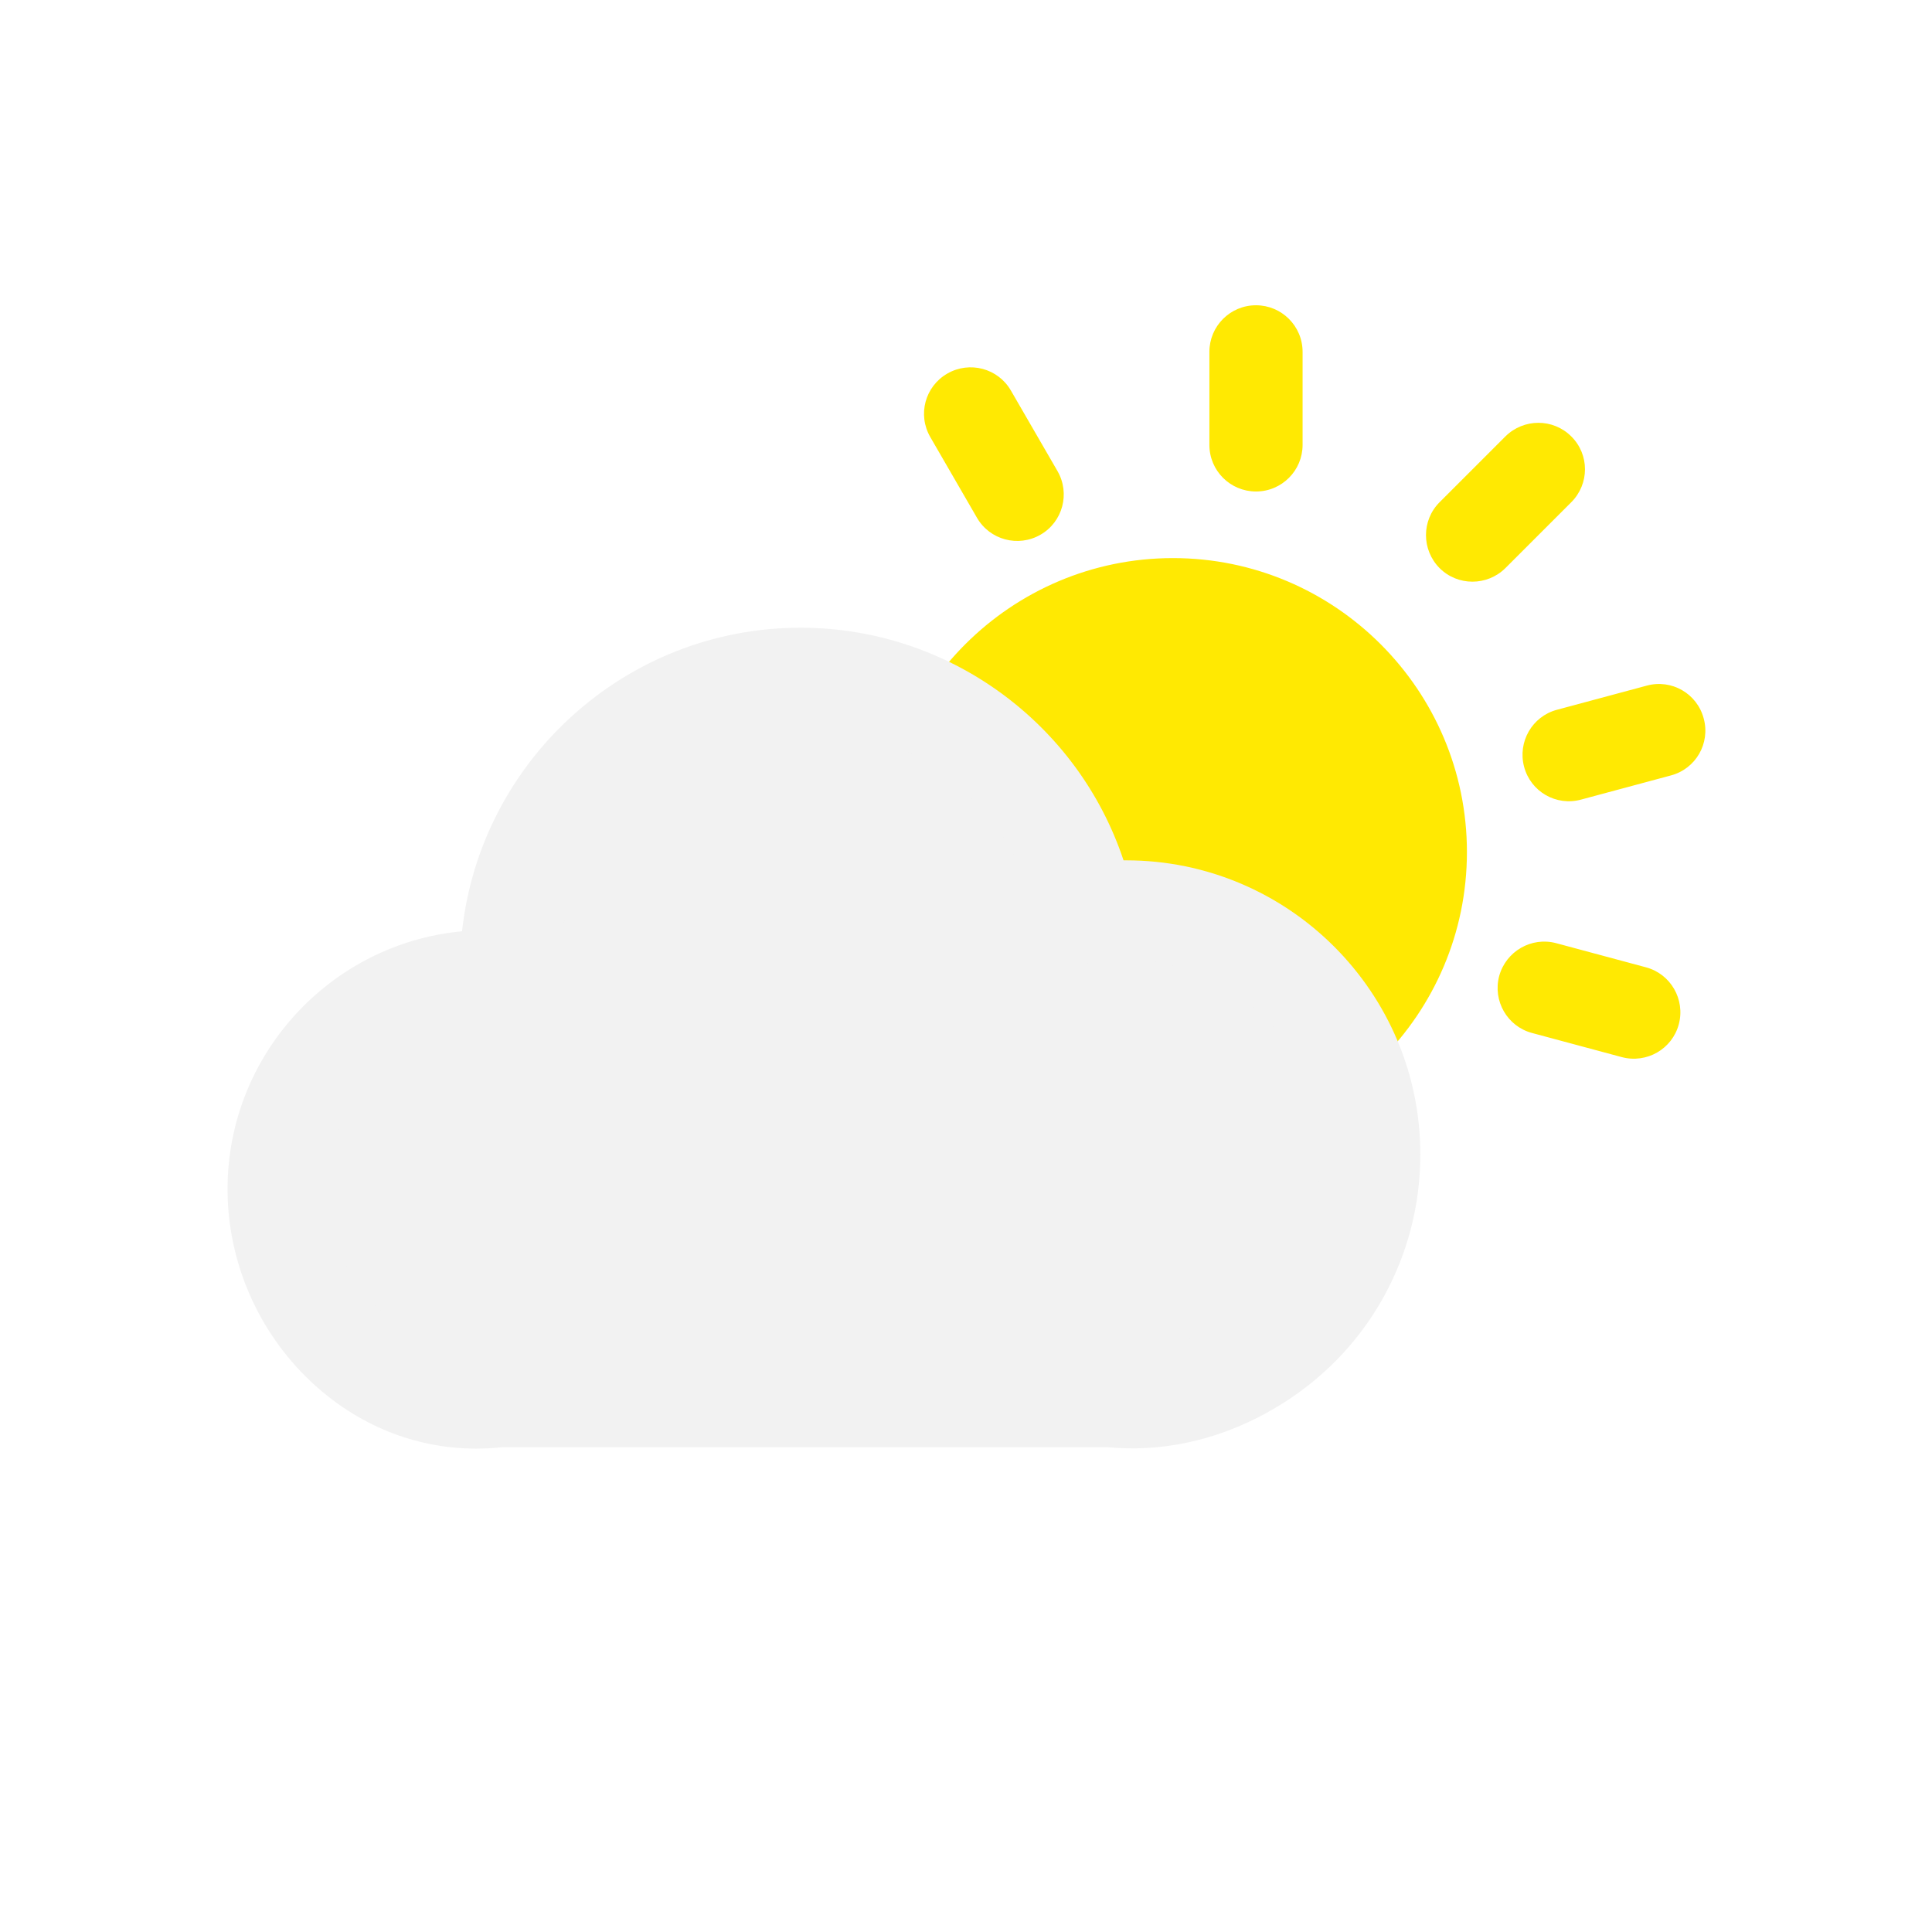
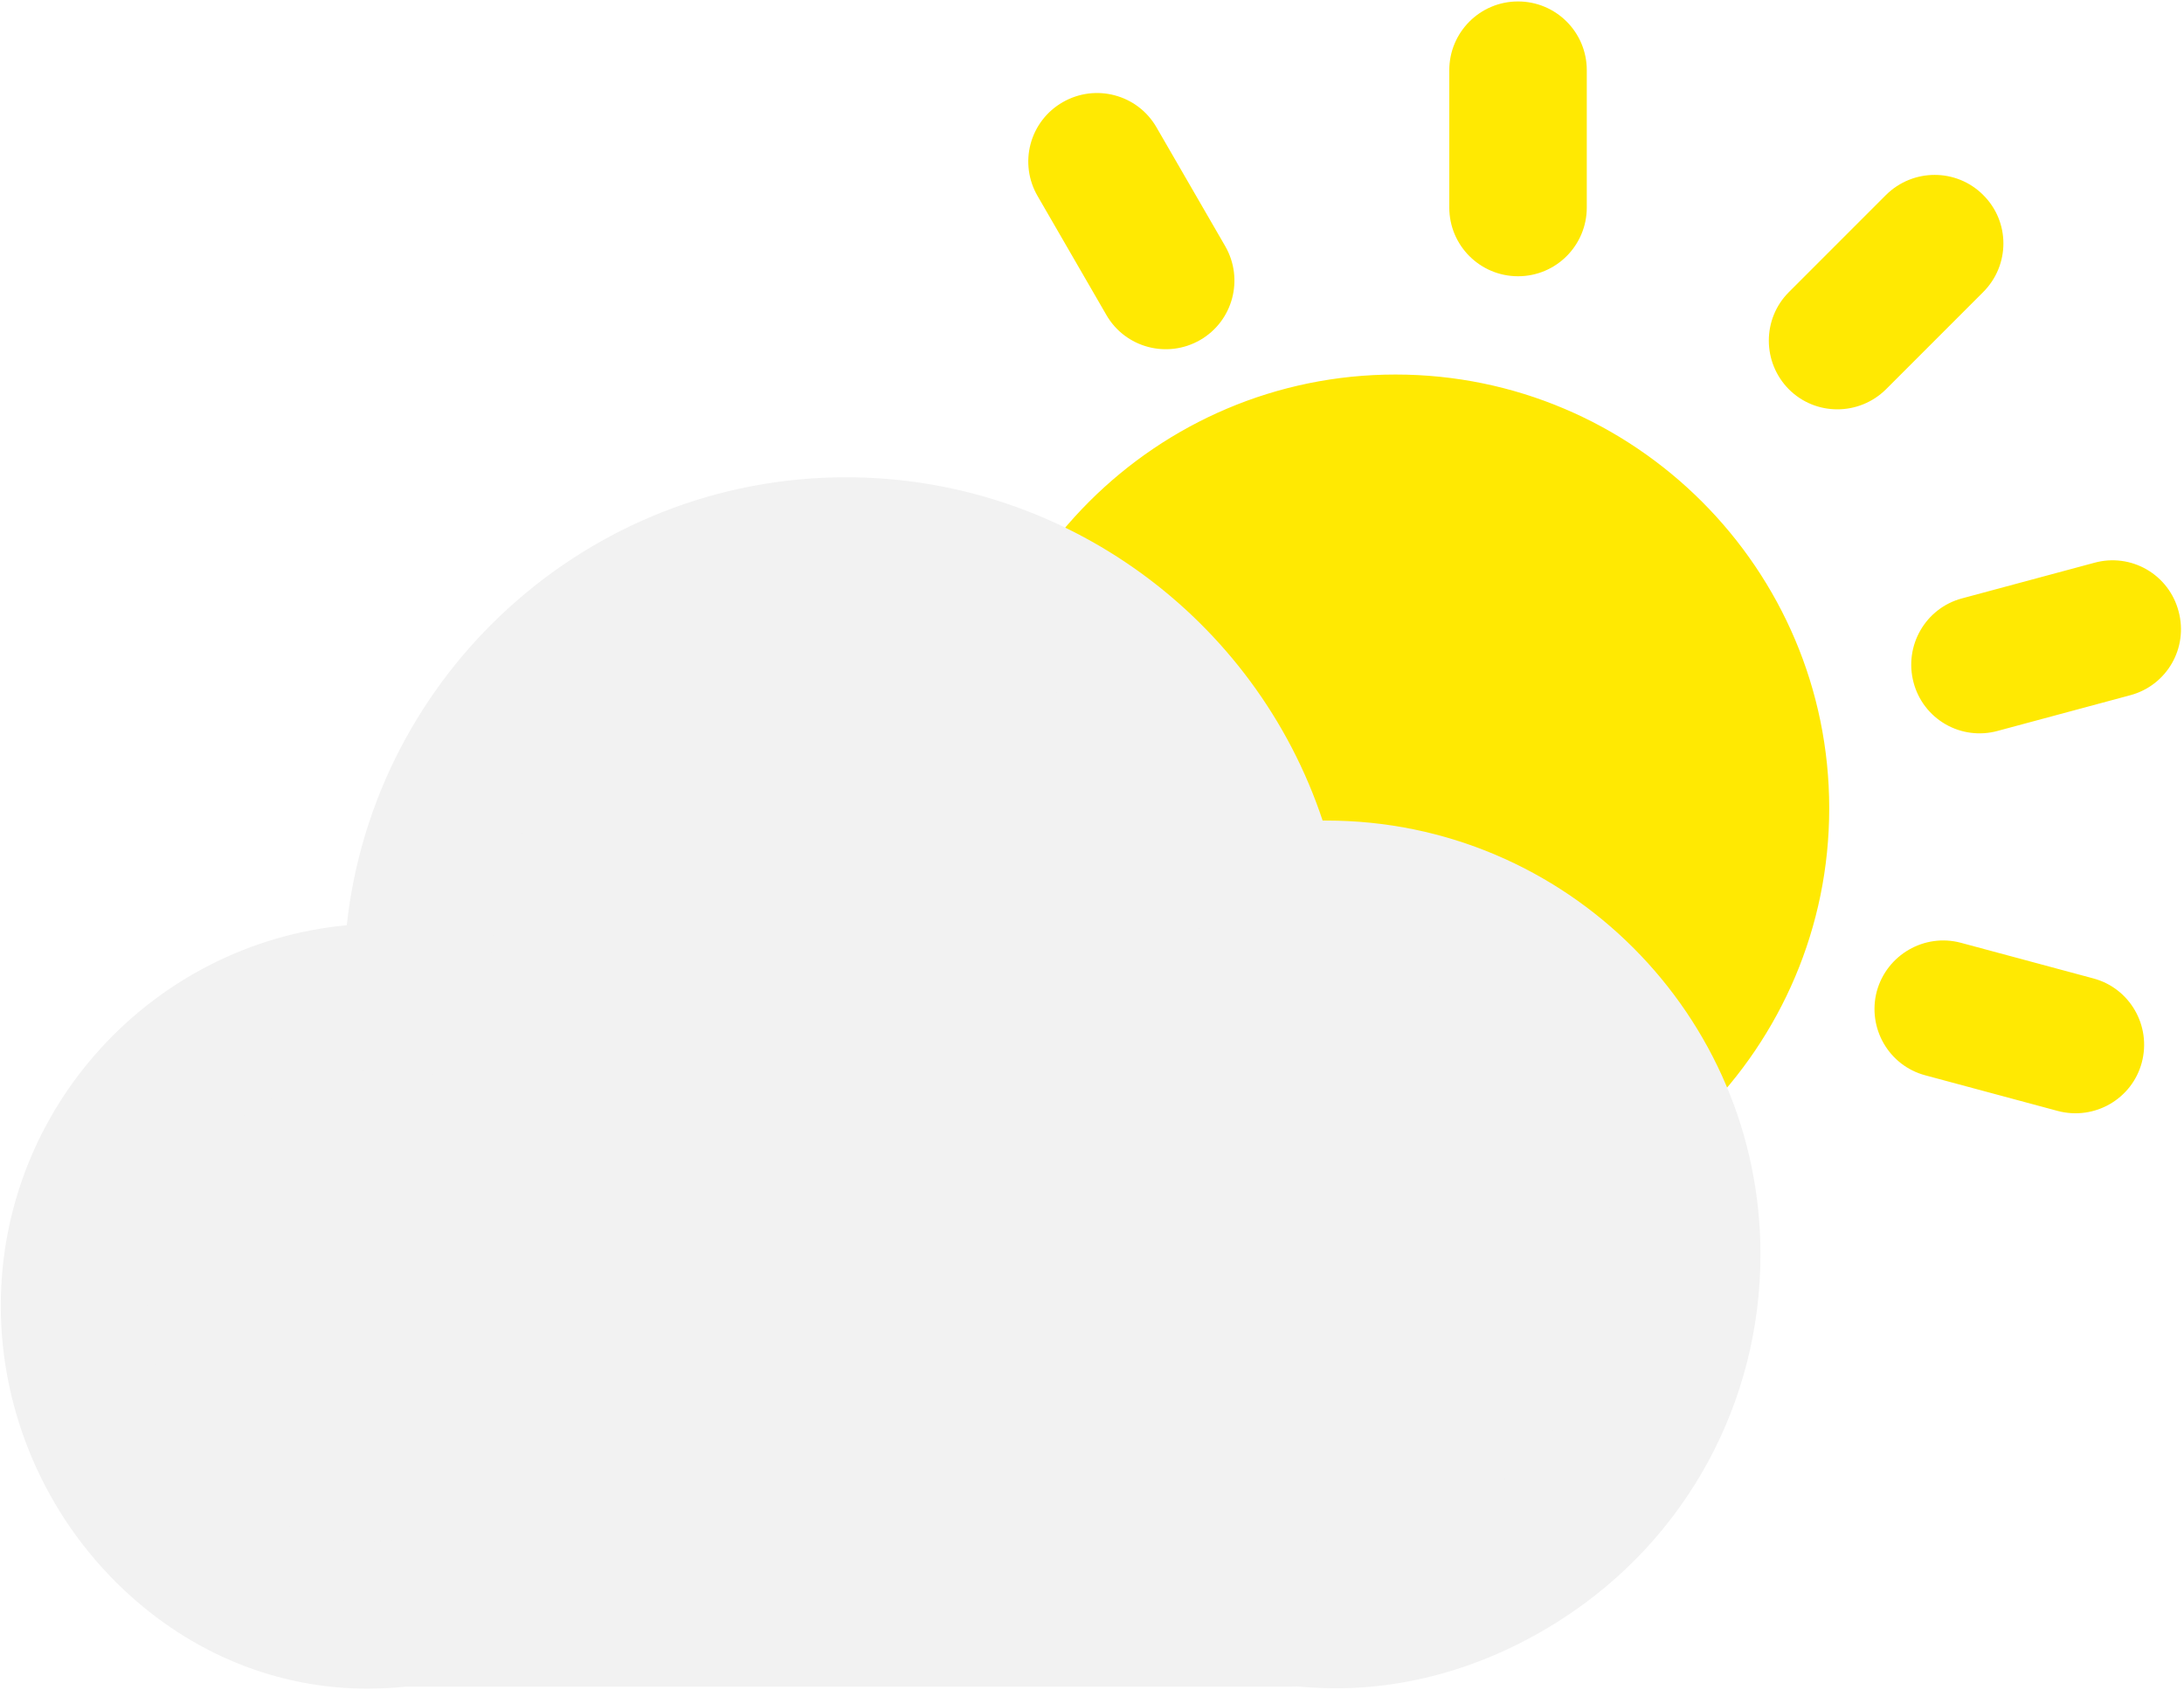
- <svg xmlns="http://www.w3.org/2000/svg" width="800" height="800" viewBox="0 0 1024 1024" class="icon">
-   <path d="M492.2 451.6a129.5 129.5 0 1 0 259 0 129.5 129.5 0 1 0-259 0Z" fill="#FFE902" />
-   <path d="M621.7 607.4c-85.9 0-155.8-69.9-155.8-155.8s69.9-155.8 155.8-155.8 155.8 69.9 155.8 155.8-69.9 155.8-155.8 155.8zm0-258.9c-56.8 0-103.1 46.2-103.1 103.1s46.3 103.1 103.1 103.1 103-46.3 103-103.2-46.2-103-103-103zM502.1 198c11.8-6.8 26.9-2.8 33.7 9l24.7 42.7c6.8 11.8 2.8 26.9-9 33.7-11.8 6.8-26.9 2.8-33.7-9l-24.7-42.7c-6.9-11.9-2.8-26.9 9-33.7zm305.7 208.4c3.5 13.2 17 21 30.2 17.4l47.6-12.8c13.2-3.5 21-17 17.4-30.2-3.5-13.2-17-21-30.2-17.4l-47.6 12.8c-13.1 3.5-20.9 17-17.4 30.2zm-13.2 110.9c-3.5 13.2 4.3 26.7 17.4 30.2l47.6 12.8c13.2 3.5 26.7-4.3 30.2-17.4 3.5-13.2-4.3-26.7-17.4-30.2l-47.6-12.8c-13.1-3.5-26.6 4.3-30.2 17.4zM665.7 161.8c13.6 0 24.7 11 24.7 24.7v49.3c0 13.6-11 24.7-24.7 24.7-13.6 0-24.7-11-24.7-24.7v-49.3c0-13.6 11-24.7 24.7-24.7zm167.1 69.5c-9.6-9.6-25.2-9.6-34.9 0L763 266.2c-9.6 9.6-9.6 25.2 0 34.9 9.6 9.6 25.2 9.6 34.9 0l34.9-34.9c9.7-9.7 9.7-25.3 0-34.9z" fill="#FFE902" />
-   <path d="M264.5 740.8c-2.2.2-4.3.4-6.5.5-60.5 3.4-111-49.7-111-111s49.7-111 111-111c4.2 0 8.4.2 12.5.7-.1-2.3-.1-4.6-.1-6.9 0-85.1 69-154.1 154.1-154.1 75.2 0 137.8 53.8 151.4 125 6.9-1.1 14-1.7 21.2-1.7 71.5 0 129.5 58 129.5 129.5-.2 45.7-23.8 85.9-59.6 108.9-20.2 13-44.2 21.3-70 20.5-3.5-.1-6.9-.3-10.3-.7-1.1.1-2.3.1-3.4.1H264.5z" fill="#F2F2F2" />
-   <path d="M252.4 767.8c-32.4 0-63.3-12.5-87.9-35.8-27.9-26.4-43.9-63.5-43.9-101.7 0-71.3 54.7-130.2 124.3-136.7 9.8-90.3 86.5-160.9 179.4-160.9 78.4 0 147 50.6 171.2 123.3h1.4c86 0 155.9 69.9 155.9 155.8 0 53.3-26.7 102.3-71.5 131.1-26.5 17.1-56.1 25.6-85.1 24.7-3.4-.1-6.7-.3-10-.6-1 0-2 .1-3 .1H265.8c-2.1.2-4.2.4-6.3.5-2.4.1-4.7.2-7.1.2zm5.5-222.1c-46.6 0-84.6 38-84.6 84.6 0 23.8 10 46.9 27.4 63.4 15.7 14.9 35.7 22.5 55.7 21.2 1.7-.1 3.5-.2 5.2-.4l2.8-.2h324.9c2.8.3 5.6.5 8.4.6 23.2.8 42.8-8.5 54.9-16.4 29.8-19 47.5-51.4 47.5-86.7 0-56.8-46.3-103.1-103.1-103.1-5.7 0-11.4.5-16.9 1.4l-25.4 4.2-4.8-25.3c-11.5-60-64.2-103.6-125.5-103.6-70.5 0-127.8 57.3-127.8 127.8 0 1.9 0 3.8.1 5.7l1.4 30.9-30.7-3.5c-3.1-.4-6.2-.6-9.5-.6z" fill="#F2F2F2" />
+ <svg xmlns="http://www.w3.org/2000/svg" width="613" height="474" fill="none">
+   <path d="M290.531 226.812a101.171 101.171 0 1 0 202.343 0 101.171 101.171 0 0 0-202.343 0Z" fill="#FFE902" />
+   <path d="M391.703 348.531c-67.109 0-121.719-54.609-121.719-121.719 0-67.109 54.61-121.718 121.719-121.718 67.11 0 121.719 54.609 121.719 121.718 0 67.11-54.609 121.719-121.719 121.719Zm0-202.265c-44.375 0-80.547 36.093-80.547 80.546 0 44.454 36.172 80.547 80.547 80.547s80.469-36.171 80.469-80.625c0-44.453-36.094-80.468-80.469-80.468ZM298.266 28.688c9.218-5.313 21.015-2.188 26.328 7.03l19.297 33.36c5.312 9.219 2.187 21.016-7.032 26.328-9.218 5.313-21.015 2.188-26.328-7.031l-19.297-33.36a19.187 19.187 0 0 1 7.032-26.328ZM537.094 191.5a19.15 19.15 0 0 0 23.594 13.594l37.187-10c10.312-2.735 16.406-13.282 13.594-23.594a19.15 19.15 0 0 0-23.594-13.594l-37.187 10c-10.235 2.735-16.329 13.281-13.594 23.594Zm-10.313 86.641c-2.734 10.312 3.36 20.859 13.594 23.593l37.187 10c10.313 2.735 20.86-3.359 23.594-13.593 2.735-10.313-3.359-20.86-13.593-23.594l-37.188-10c-10.234-2.735-20.781 3.359-23.594 13.594ZM426.078.406c10.625 0 19.297 8.594 19.297 19.297V58.22c0 10.625-8.594 19.297-19.297 19.297-10.625 0-19.297-8.594-19.297-19.297V19.703c0-10.625 8.594-19.297 19.297-19.297Zm130.547 54.297c-7.5-7.5-19.687-7.5-27.266 0L502.094 81.97c-7.5 7.5-7.5 19.687 0 27.265 7.5 7.5 19.687 7.5 27.265 0l27.266-27.265c7.578-7.578 7.578-19.766 0-27.266Z" fill="#FFE902" />
+   <path d="M112.641 452.75c-1.719.156-3.36.312-5.079.391-47.265 2.656-86.718-38.829-86.718-86.719 0-47.891 38.828-86.719 86.718-86.719 3.282 0 6.563.156 9.766.547-.078-1.797-.078-3.594-.078-5.391 0-66.484 53.906-120.39 120.391-120.39 58.75 0 107.656 42.031 118.281 97.656a105.33 105.33 0 0 1 16.562-1.328c55.86 0 101.172 45.312 101.172 101.172-.156 35.703-18.594 67.109-46.562 85.078-15.782 10.156-34.532 16.641-54.688 16.015-2.734-.078-5.39-.234-8.047-.546-.859.078-1.797.078-2.656.078H112.641v.156Z" fill="#F2F2F2" />
+   <path d="M103.187 473.844c-25.312 0-49.453-9.766-68.671-27.969C12.719 425.25.219 396.266.219 366.422c0-55.703 42.734-101.719 97.11-106.797 7.655-70.547 67.577-125.703 140.155-125.703 61.25 0 114.844 39.531 133.75 96.328h1.094c67.188 0 121.797 54.609 121.797 121.719 0 41.64-20.859 79.922-55.859 102.422-20.703 13.359-43.828 20-66.485 19.296a127.315 127.315 0 0 1-7.812-.468c-.781 0-1.563.078-2.344.078H113.656c-1.64.156-3.281.312-4.922.39-1.875.079-3.672.157-5.547.157Zm4.297-173.516c-36.406 0-66.093 29.688-66.093 66.094 0 18.594 7.812 36.64 21.406 49.531 12.266 11.641 27.89 17.578 43.515 16.563 1.329-.078 2.735-.157 4.063-.313l2.187-.156h253.829c2.187.234 4.375.391 6.562.469 18.125.625 33.438-6.641 42.891-12.813 23.281-14.844 37.109-40.156 37.109-67.734 0-44.375-36.172-80.547-80.547-80.547-4.453 0-8.906.39-13.203 1.094l-19.844 3.281-3.75-19.766c-8.984-46.875-50.156-80.937-98.047-80.937-55.078 0-99.843 44.765-99.843 99.844 0 1.484 0 2.968.078 4.453l1.094 24.14-23.985-2.734a57.264 57.264 0 0 0-7.422-.469Z" fill="#F2F2F2" />
</svg>
